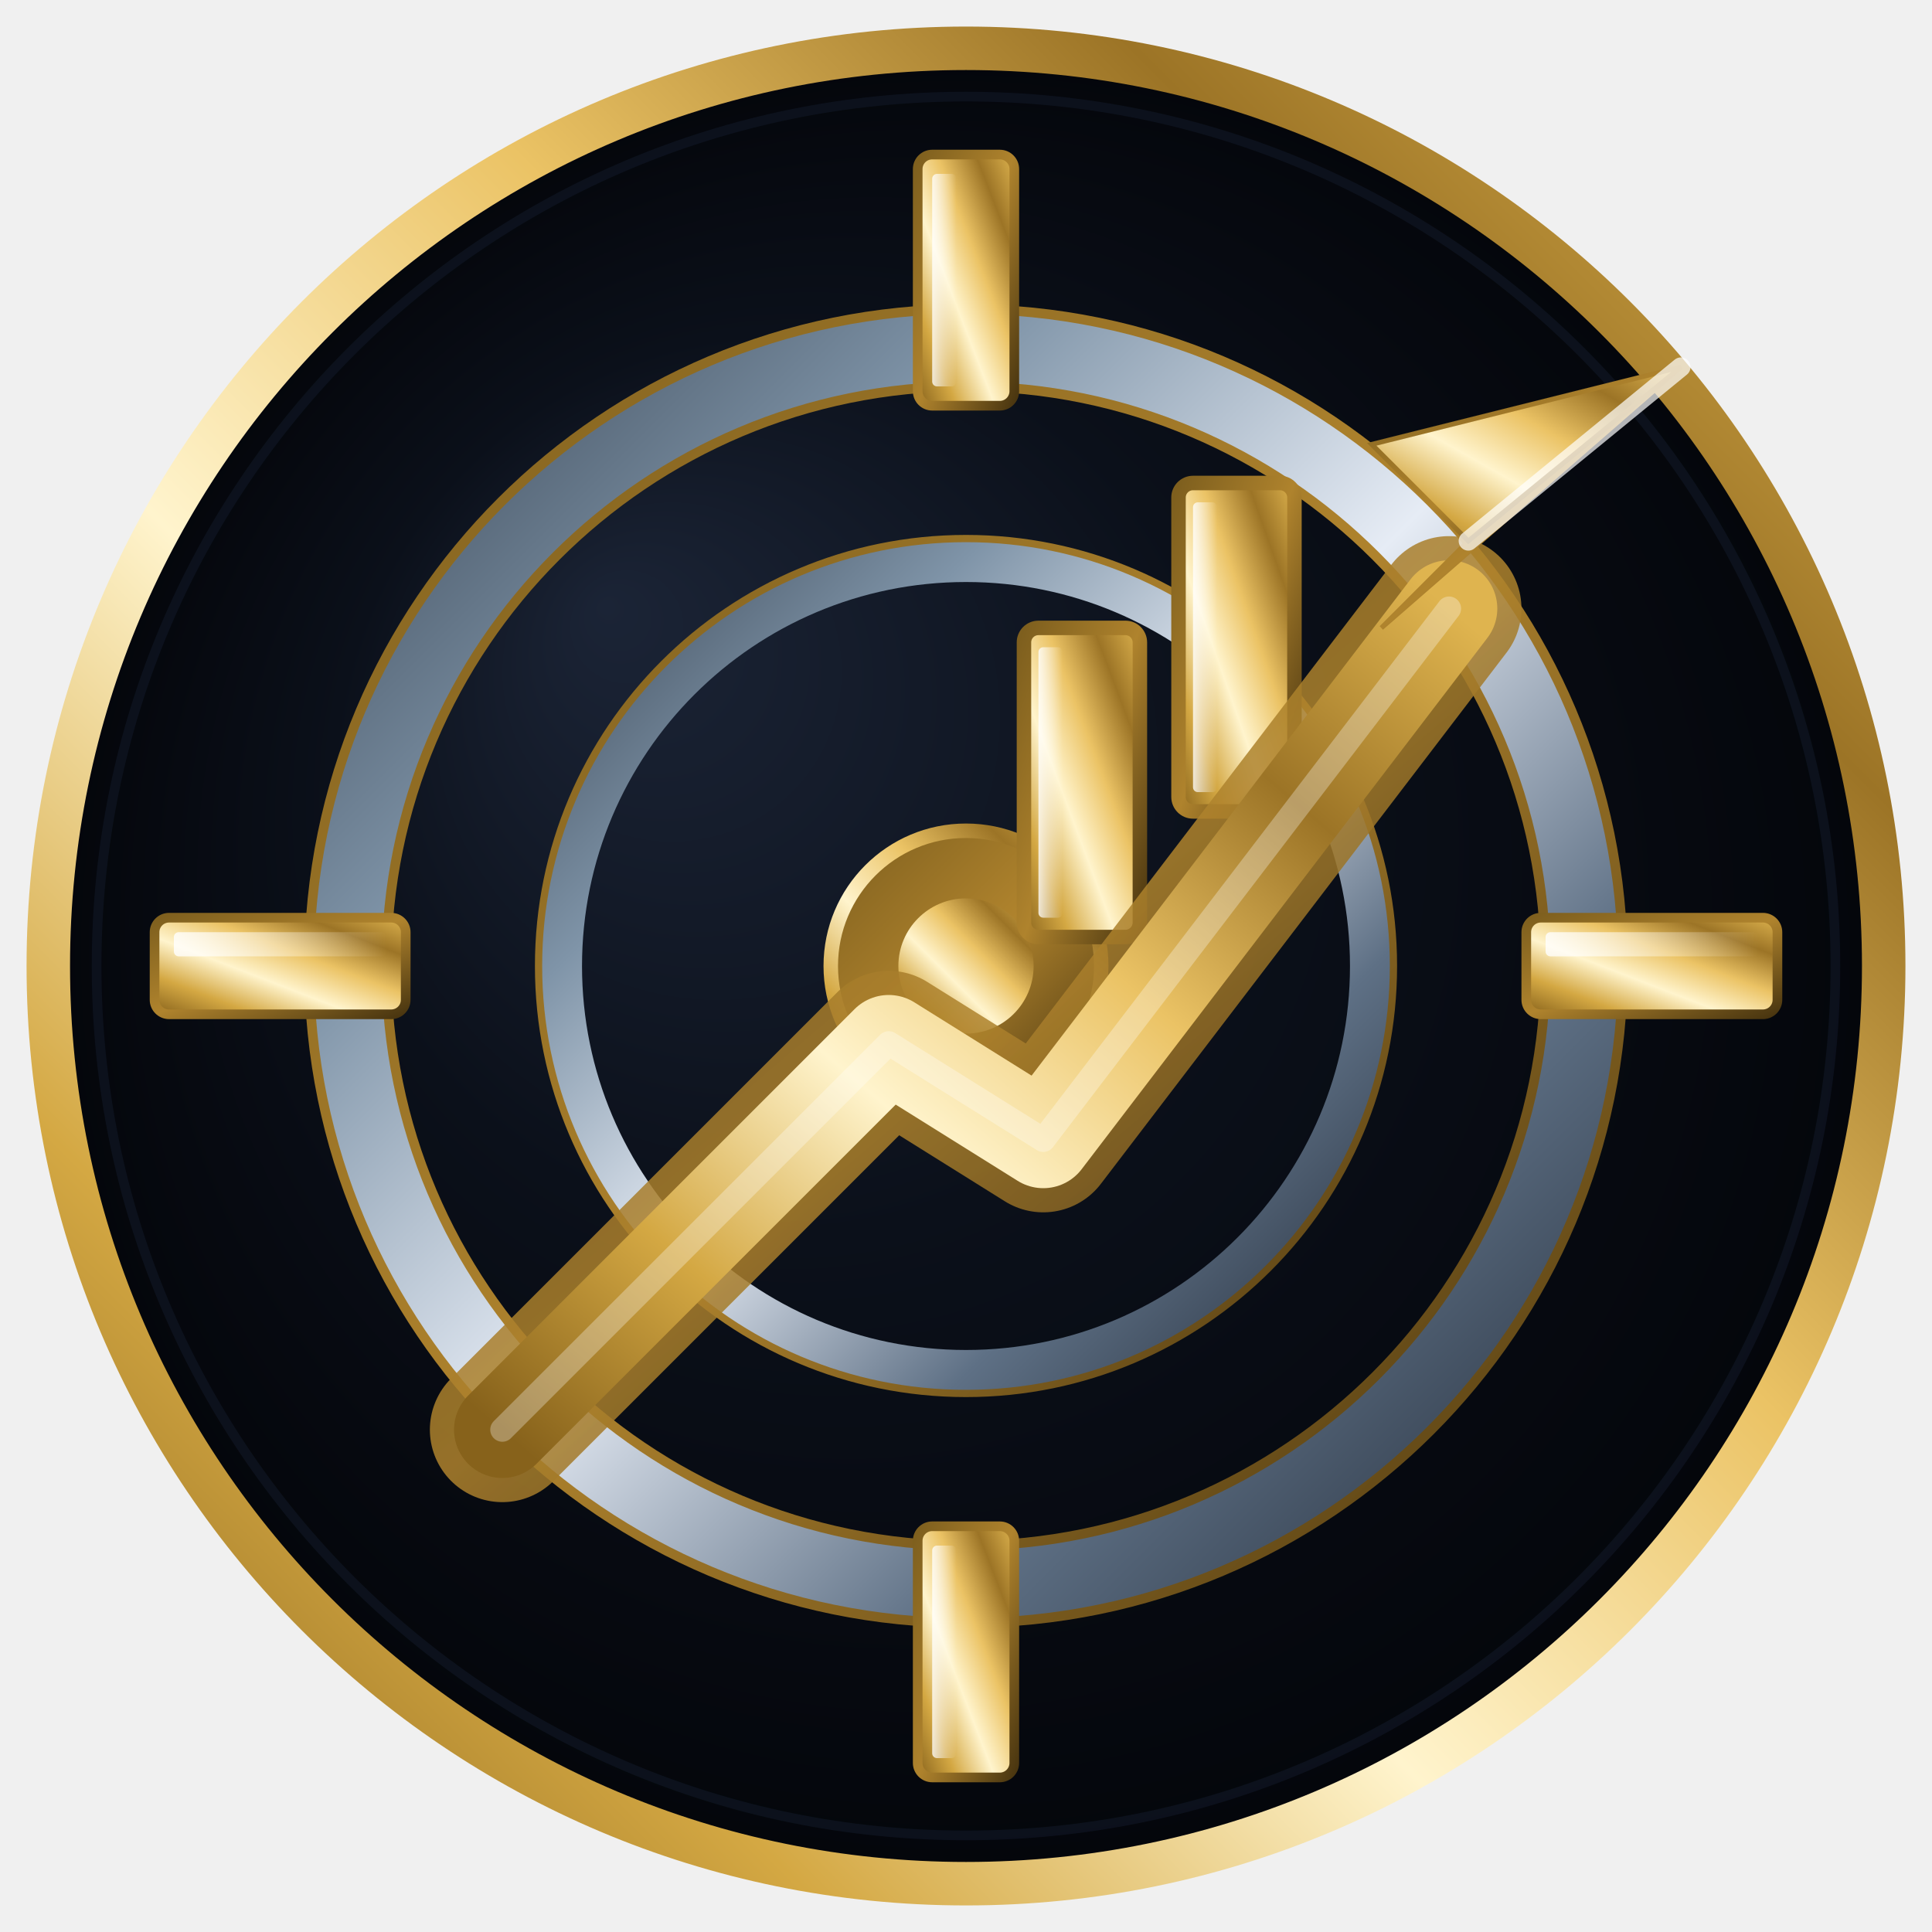
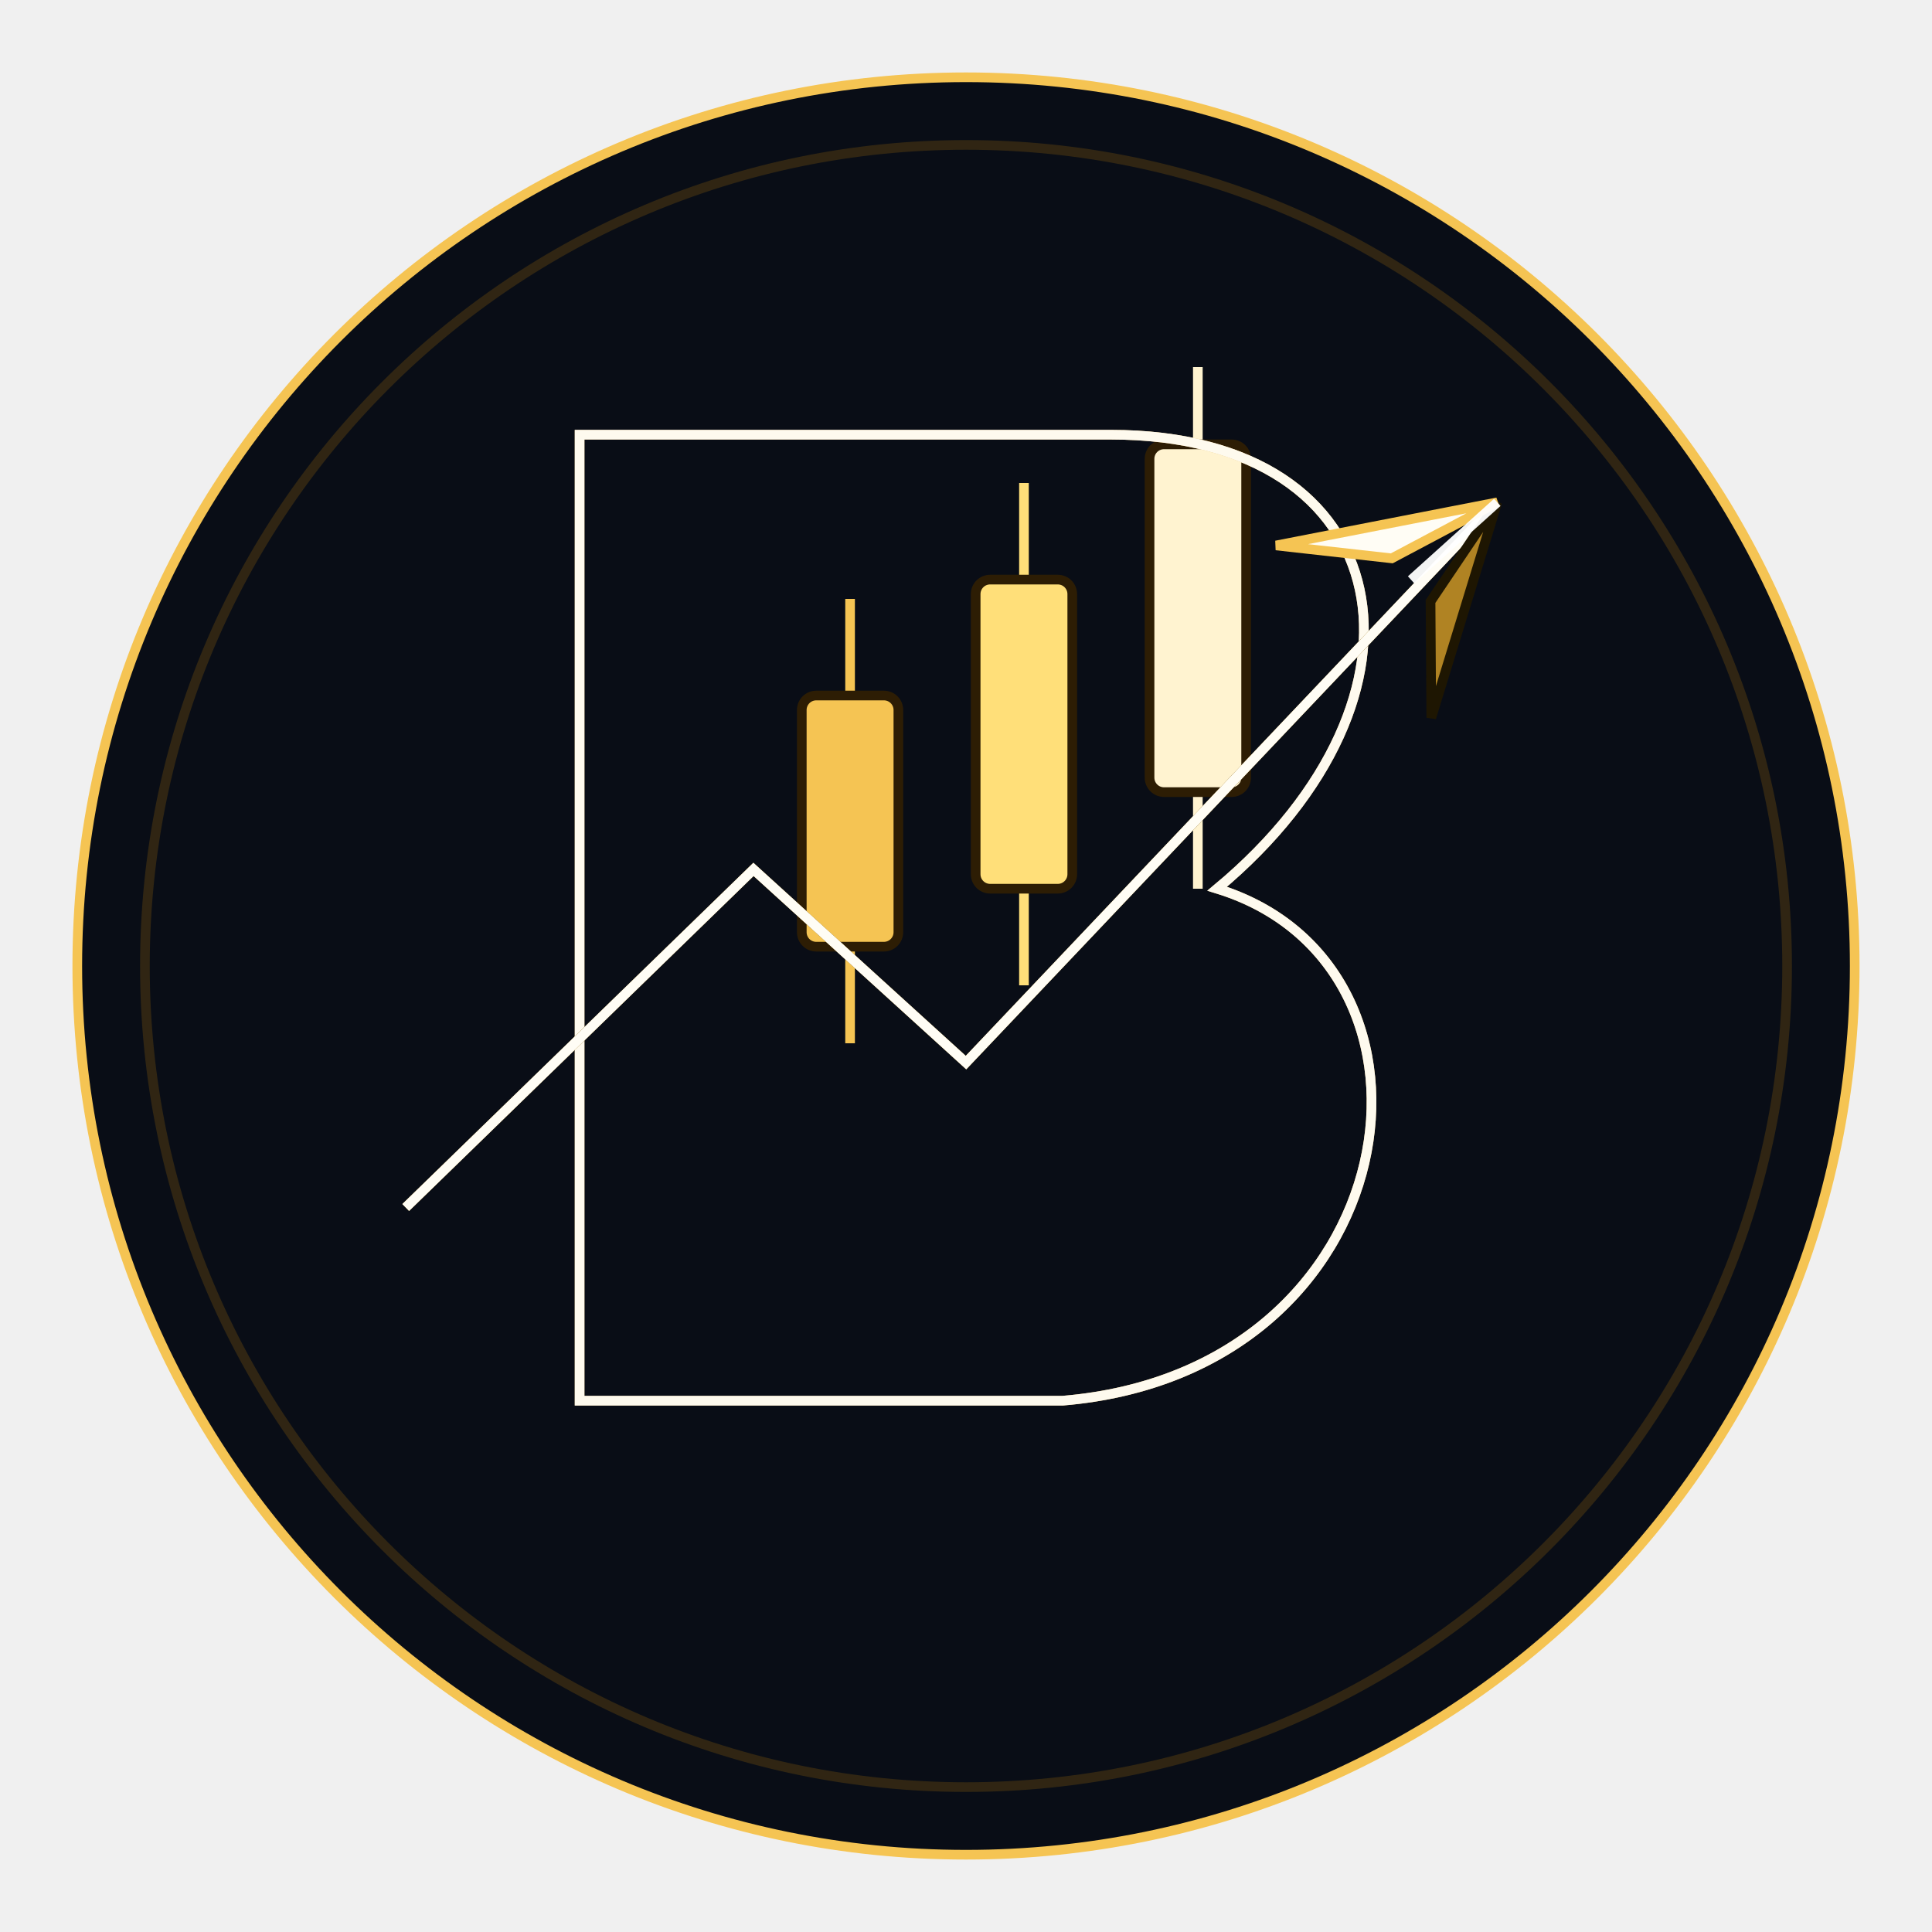
<svg xmlns="http://www.w3.org/2000/svg" width="200" height="200" viewBox="0 0 200 200" fill="none">
-   <defs>
-     <radialGradient id="bgGrad" cx="50%" cy="50%" r="50%" fx="30%" fy="30%">
-       <stop offset="0%" stop-color="#1B2436" />
-       <stop offset="50%" stop-color="#0B101A" />
-       <stop offset="100%" stop-color="#04060B" />
-     </radialGradient>
-     <linearGradient id="goldDeep" x1="0%" y1="0%" x2="100%" y2="100%">
-       <stop offset="0%" stop-color="#7E5F1E" />
-       <stop offset="50%" stop-color="#AF832D" />
-       <stop offset="100%" stop-color="#4A3610" />
-     </linearGradient>
-     <linearGradient id="goldMetallic" x1="0%" y1="100%" x2="100%" y2="0%">
-       <stop offset="0%" stop-color="#87621B" />
-       <stop offset="20%" stop-color="#D4A843" />
-       <stop offset="40%" stop-color="#FFF4CD" />
-       <stop offset="60%" stop-color="#EBC365" />
-       <stop offset="80%" stop-color="#9C7426" />
-       <stop offset="100%" stop-color="#DFB44F" />
-     </linearGradient>
-     <linearGradient id="silverMetallic" x1="0%" y1="0%" x2="100%" y2="100%">
-       <stop offset="0%" stop-color="#3A4756" />
-       <stop offset="25%" stop-color="#7F94A8" />
-       <stop offset="50%" stop-color="#E6ECF5" />
-       <stop offset="75%" stop-color="#5E7085" />
-       <stop offset="100%" stop-color="#252E3B" />
-     </linearGradient>
-     <linearGradient id="chromeHighlight" x1="0%" y1="0%" x2="100%" y2="0%">
-       <stop offset="0%" stop-color="#FFFFFF" stop-opacity="0.8" />
-       <stop offset="100%" stop-color="#FFFFFF" stop-opacity="0" />
-     </linearGradient>
-   </defs>
-   <circle cx="100" cy="100" r="95" fill="url(#bgGrad)" stroke="url(#goldMetallic)" stroke-width="4.5" />
-   <circle cx="100" cy="100" r="90" stroke="#101827" stroke-width="1" fill="none" opacity="0.6" />
-   <circle cx="100" cy="100" r="64" stroke="url(#silverMetallic)" stroke-width="8" fill="none" />
-   <circle cx="100" cy="100" r="68" stroke="url(#goldDeep)" stroke-width="1" fill="none" />
-   <circle cx="100" cy="100" r="60" stroke="url(#goldDeep)" stroke-width="1" fill="none" />
-   <circle cx="100" cy="100" r="42" stroke="url(#silverMetallic)" stroke-width="4.5" fill="none" />
-   <circle cx="100" cy="100" r="44.25" stroke="url(#goldDeep)" stroke-width="0.75" fill="none" />
-   <rect x="95" y="16" width="10" height="26" fill="url(#goldMetallic)" stroke="url(#goldDeep)" stroke-width="1" rx="1.5" />
-   <rect x="96.5" y="18" width="2.5" height="22" fill="url(#chromeHighlight)" rx="0.5" />
-   <rect x="95" y="158" width="10" height="26" fill="url(#goldMetallic)" stroke="url(#goldDeep)" stroke-width="1" rx="1.5" />
-   <rect x="96.5" y="160" width="2.5" height="22" fill="url(#chromeHighlight)" rx="0.5" />
-   <rect x="16" y="95" width="26" height="10" fill="url(#goldMetallic)" stroke="url(#goldDeep)" stroke-width="1" rx="1.5" />
-   <rect x="18" y="96.5" width="22" height="2.5" fill="url(#chromeHighlight)" rx="0.5" />
-   <rect x="158" y="95" width="26" height="10" fill="url(#goldMetallic)" stroke="url(#goldDeep)" stroke-width="1" rx="1.5" />
-   <rect x="160" y="96.5" width="22" height="2.5" fill="url(#chromeHighlight)" rx="0.5" />
-   <circle cx="100" cy="100" r="14" fill="url(#goldDeep)" stroke="url(#goldMetallic)" stroke-width="1.5" />
-   <circle cx="100" cy="100" r="7" fill="url(#goldMetallic)" />
-   <line x1="112" y1="56" x2="112" y2="106" stroke="url(#goldDeep)" stroke-width="3.5" stroke-linecap="round" />
-   <line x1="112" y1="56" x2="112" y2="106" stroke="url(#goldMetallic)" stroke-width="2" stroke-linecap="round" />
-   <rect x="106" y="65" width="12" height="32" fill="url(#goldMetallic)" stroke="url(#goldDeep)" stroke-width="1.5" rx="1.5" />
-   <rect x="107.5" y="67" width="2.5" height="28" fill="url(#chromeHighlight)" rx="0.5" />
-   <line x1="128" y1="42" x2="128" y2="92" stroke="url(#goldDeep)" stroke-width="3.5" stroke-linecap="round" />
-   <line x1="128" y1="42" x2="128" y2="92" stroke="url(#goldMetallic)" stroke-width="2" stroke-linecap="round" />
-   <rect x="122" y="50" width="12" height="34" fill="url(#goldMetallic)" stroke="url(#goldDeep)" stroke-width="1.5" rx="1.5" />
-   <rect x="123.5" y="52" width="2.5" height="30" fill="url(#chromeHighlight)" rx="0.5" />
-   <path d="M 52 148 L 92 108 L 108 118 L 150 63" stroke="url(#goldDeep)" stroke-width="15" stroke-linecap="round" stroke-linejoin="round" opacity="0.85" />
-   <path d="M 52 148 L 92 108 L 108 118 L 150 63" stroke="url(#goldMetallic)" stroke-width="10" stroke-linecap="round" stroke-linejoin="round" />
-   <path d="M 52 148 L 92 108 L 108 118 L 150 63" stroke="#FFFFFF" stroke-width="2.5" stroke-linecap="round" stroke-linejoin="round" opacity="0.3" />
-   <polygon points="174,38 143,65 152,56" fill="url(#goldDeep)" stroke="url(#goldDeep)" stroke-width="0.5" />
-   <polygon points="174,38 152,56 142,46" fill="url(#goldMetallic)" stroke="url(#goldDeep)" stroke-width="0.5" />
-   <line x1="174" y1="38" x2="152" y2="56" stroke="#FFFFFF" stroke-width="2" stroke-linecap="round" opacity="0.7" />
+   <circle cx="100" cy="100" r="92" fill="#090D16" stroke="#F5C453" strokeWidth="5" />
+   <circle cx="100" cy="100" r="85" stroke="#4A3610" strokeWidth="1.5" fill="none" opacity="0.6" />
+   <line x1="88" y1="62" x2="88" y2="108" stroke="#F5C453" strokeWidth="2.5" />
+   <rect x="83" y="72" width="10" height="26" fill="#F5C453" stroke="#2D1D04" strokeWidth="1" rx="1.5" />
+   <line x1="106" y1="50" x2="106" y2="102" stroke="#FFDF79" strokeWidth="2.5" />
+   <rect x="101" y="60" width="10" height="32" fill="#FFDF79" stroke="#2D1D04" strokeWidth="1" rx="1.5" />
+   <line x1="124" y1="38" x2="124" y2="92" stroke="#FFF3D0" strokeWidth="2.5" />
+   <rect x="119" y="46" width="10" height="36" fill="#FFF3D0" stroke="#2D1D04" strokeWidth="1" rx="1.5" />
+   <path d="M 60 45         L 115 45         C 145 45, 150 72, 126 92         C 152 100, 146 142, 110 145         L 60 145         Z" fill="none" stroke="#E8C070" strokeWidth="11" strokeLinejoin="round" strokeLinecap="round" />
+   <path d="M 60 45         L 115 45         C 145 45, 150 72, 126 92         C 152 100, 146 142, 110 145         L 60 145         Z" fill="none" stroke="#FFFDF5" strokeWidth="3.5" strokeLinejoin="round" strokeLinecap="round" opacity="0.95" />
+   <path d="M 42 125         L 78 90         L 100 110         L 155 52" fill="none" stroke="#000000" strokeWidth="16" strokeLinecap="round" strokeLinejoin="round" />
+   <path d="M 42 125         L 78 90         L 100 110         L 155 52" fill="none" stroke="#F5C453" strokeWidth="11" strokeLinecap="round" strokeLinejoin="round" />
+   <path d="M 42 125         L 78 90         L 100 110         L 155 52" fill="none" stroke="#FFFDF5" strokeWidth="4" strokeLinecap="round" strokeLinejoin="round" />
+   <g transform="translate(155, 52) rotate(-42)">
+     <polygon points="0,0 -20,12 -12,3" fill="#B08323" stroke="#1E1602" strokeWidth="1" />
+     <polygon points="0,0 -12,-3 -20,-12" fill="#FFFDF5" stroke="#F5C453" strokeWidth="1" />
+     <line x1="0" y1="0" x2="-12" y2="0" stroke="#FFFFFF" strokeWidth="2" strokeLinecap="round" opacity="0.95" />
+   </g>
</svg>
